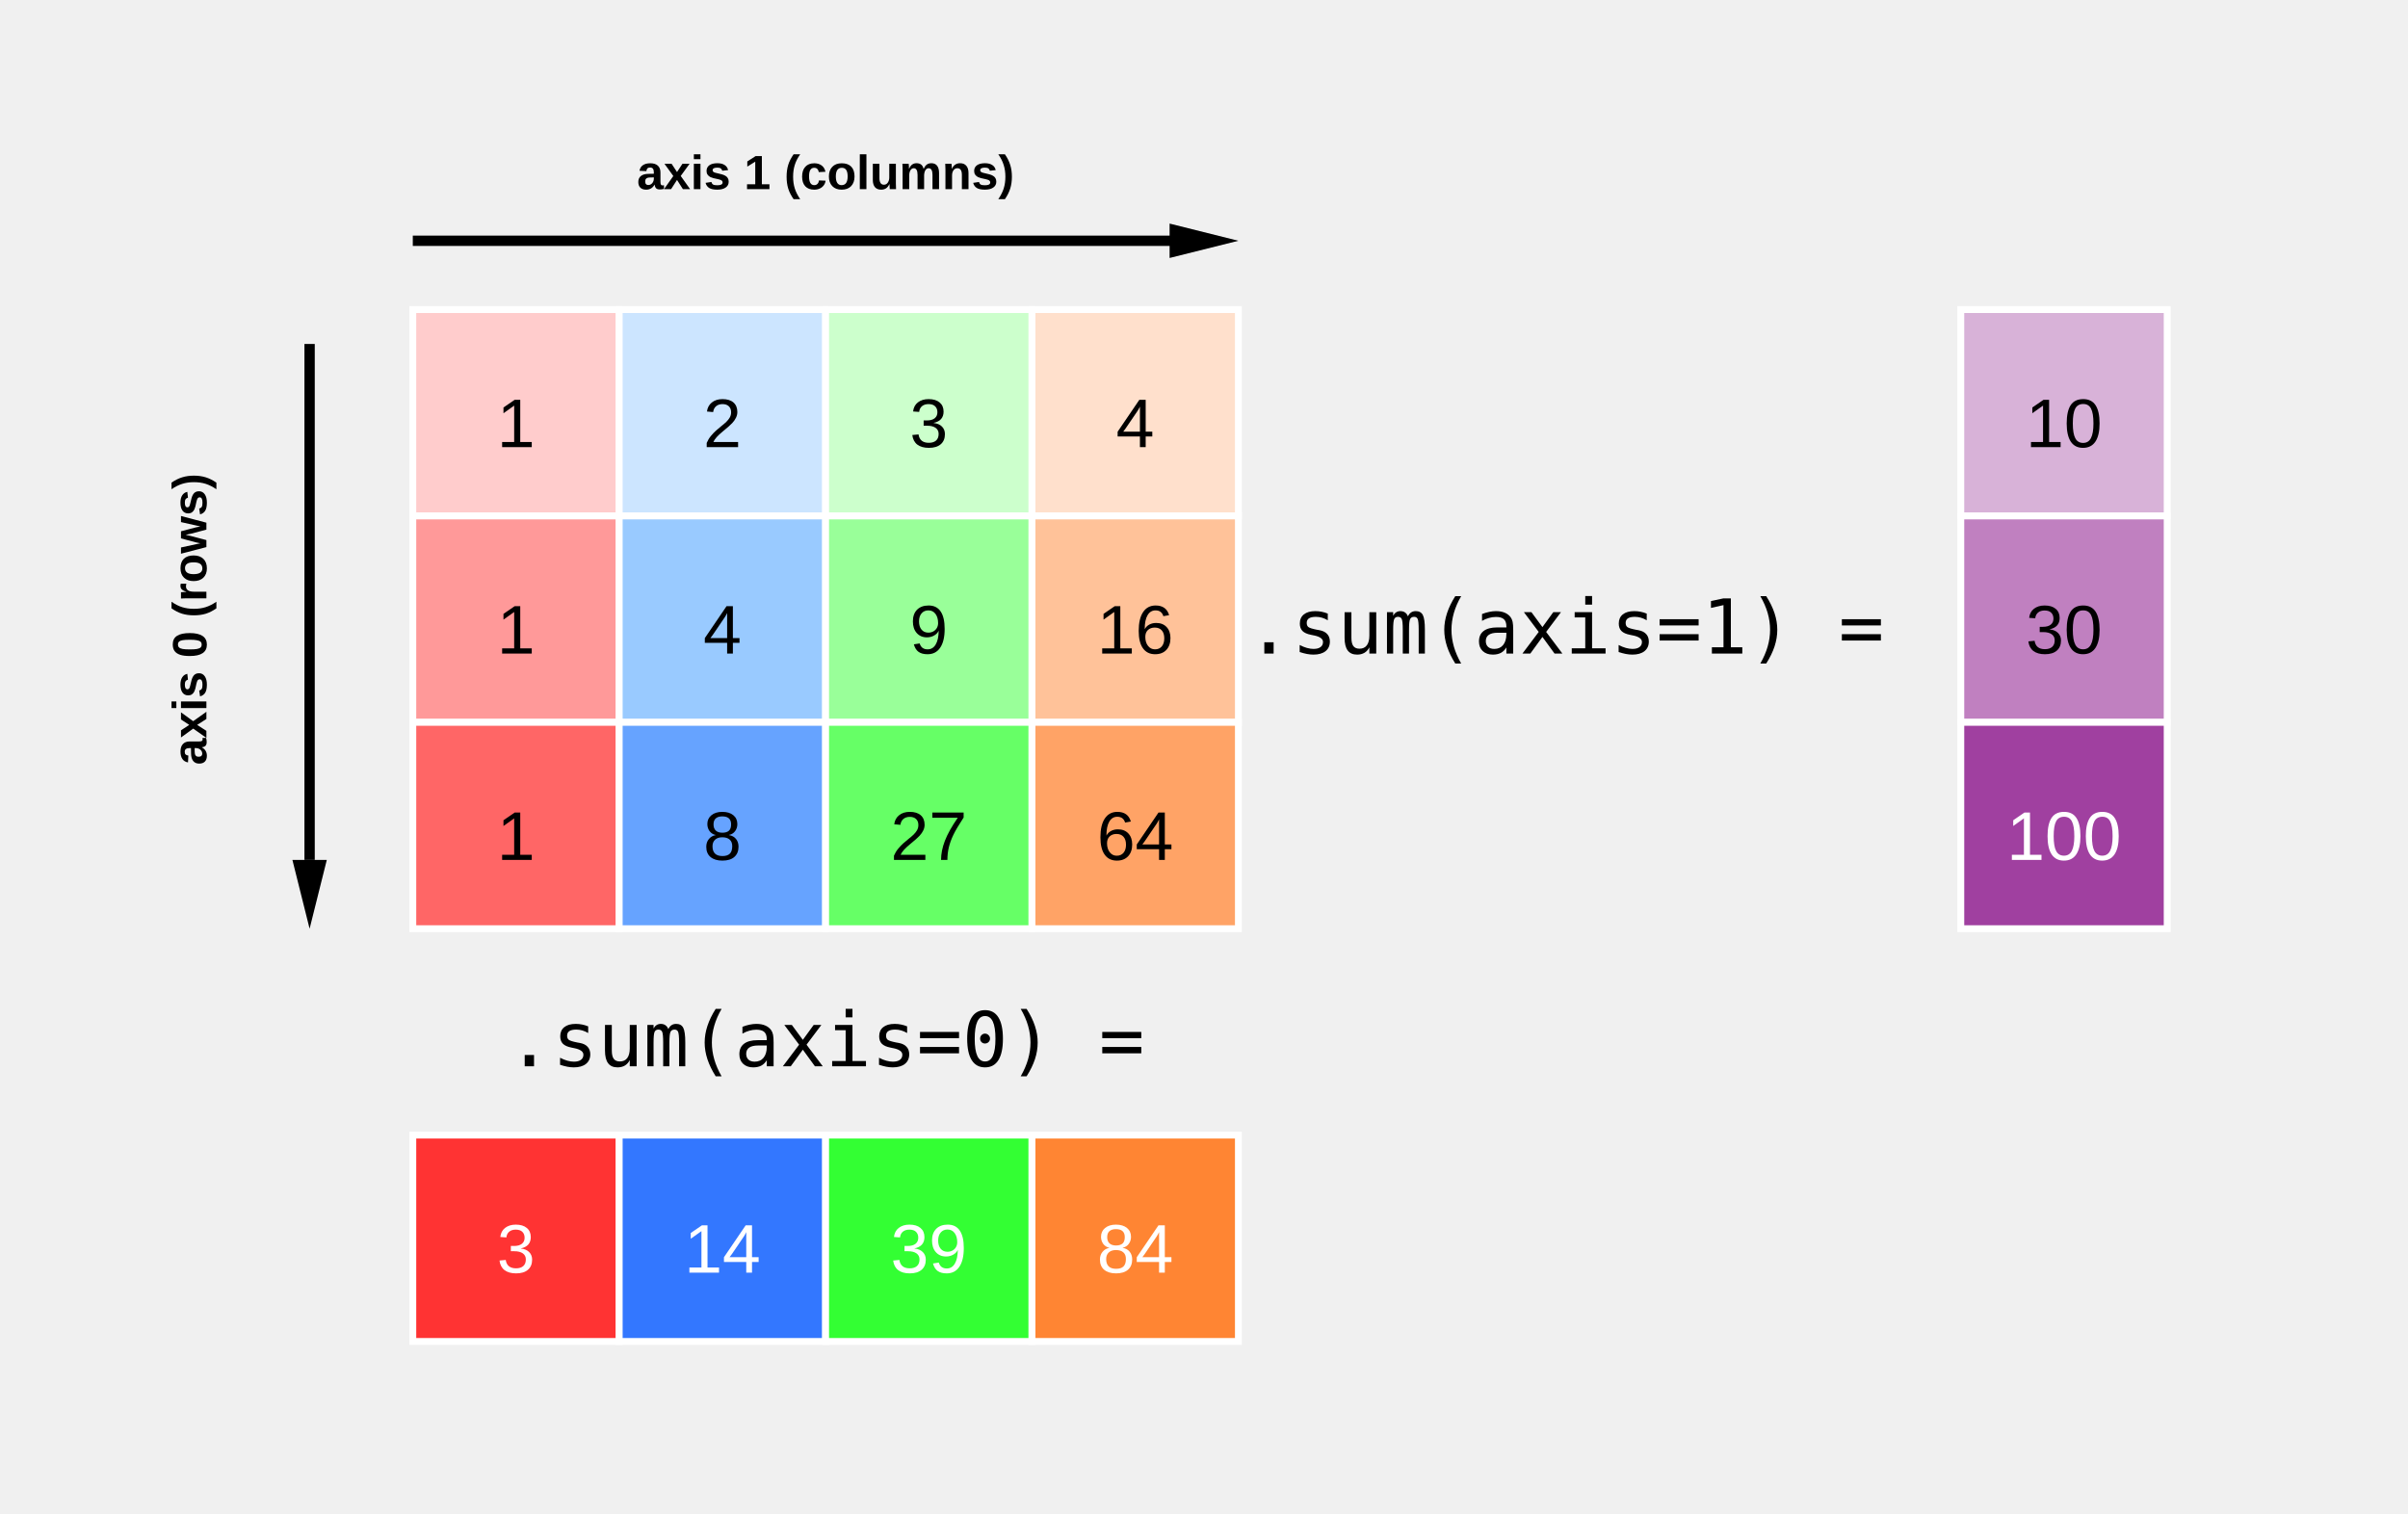
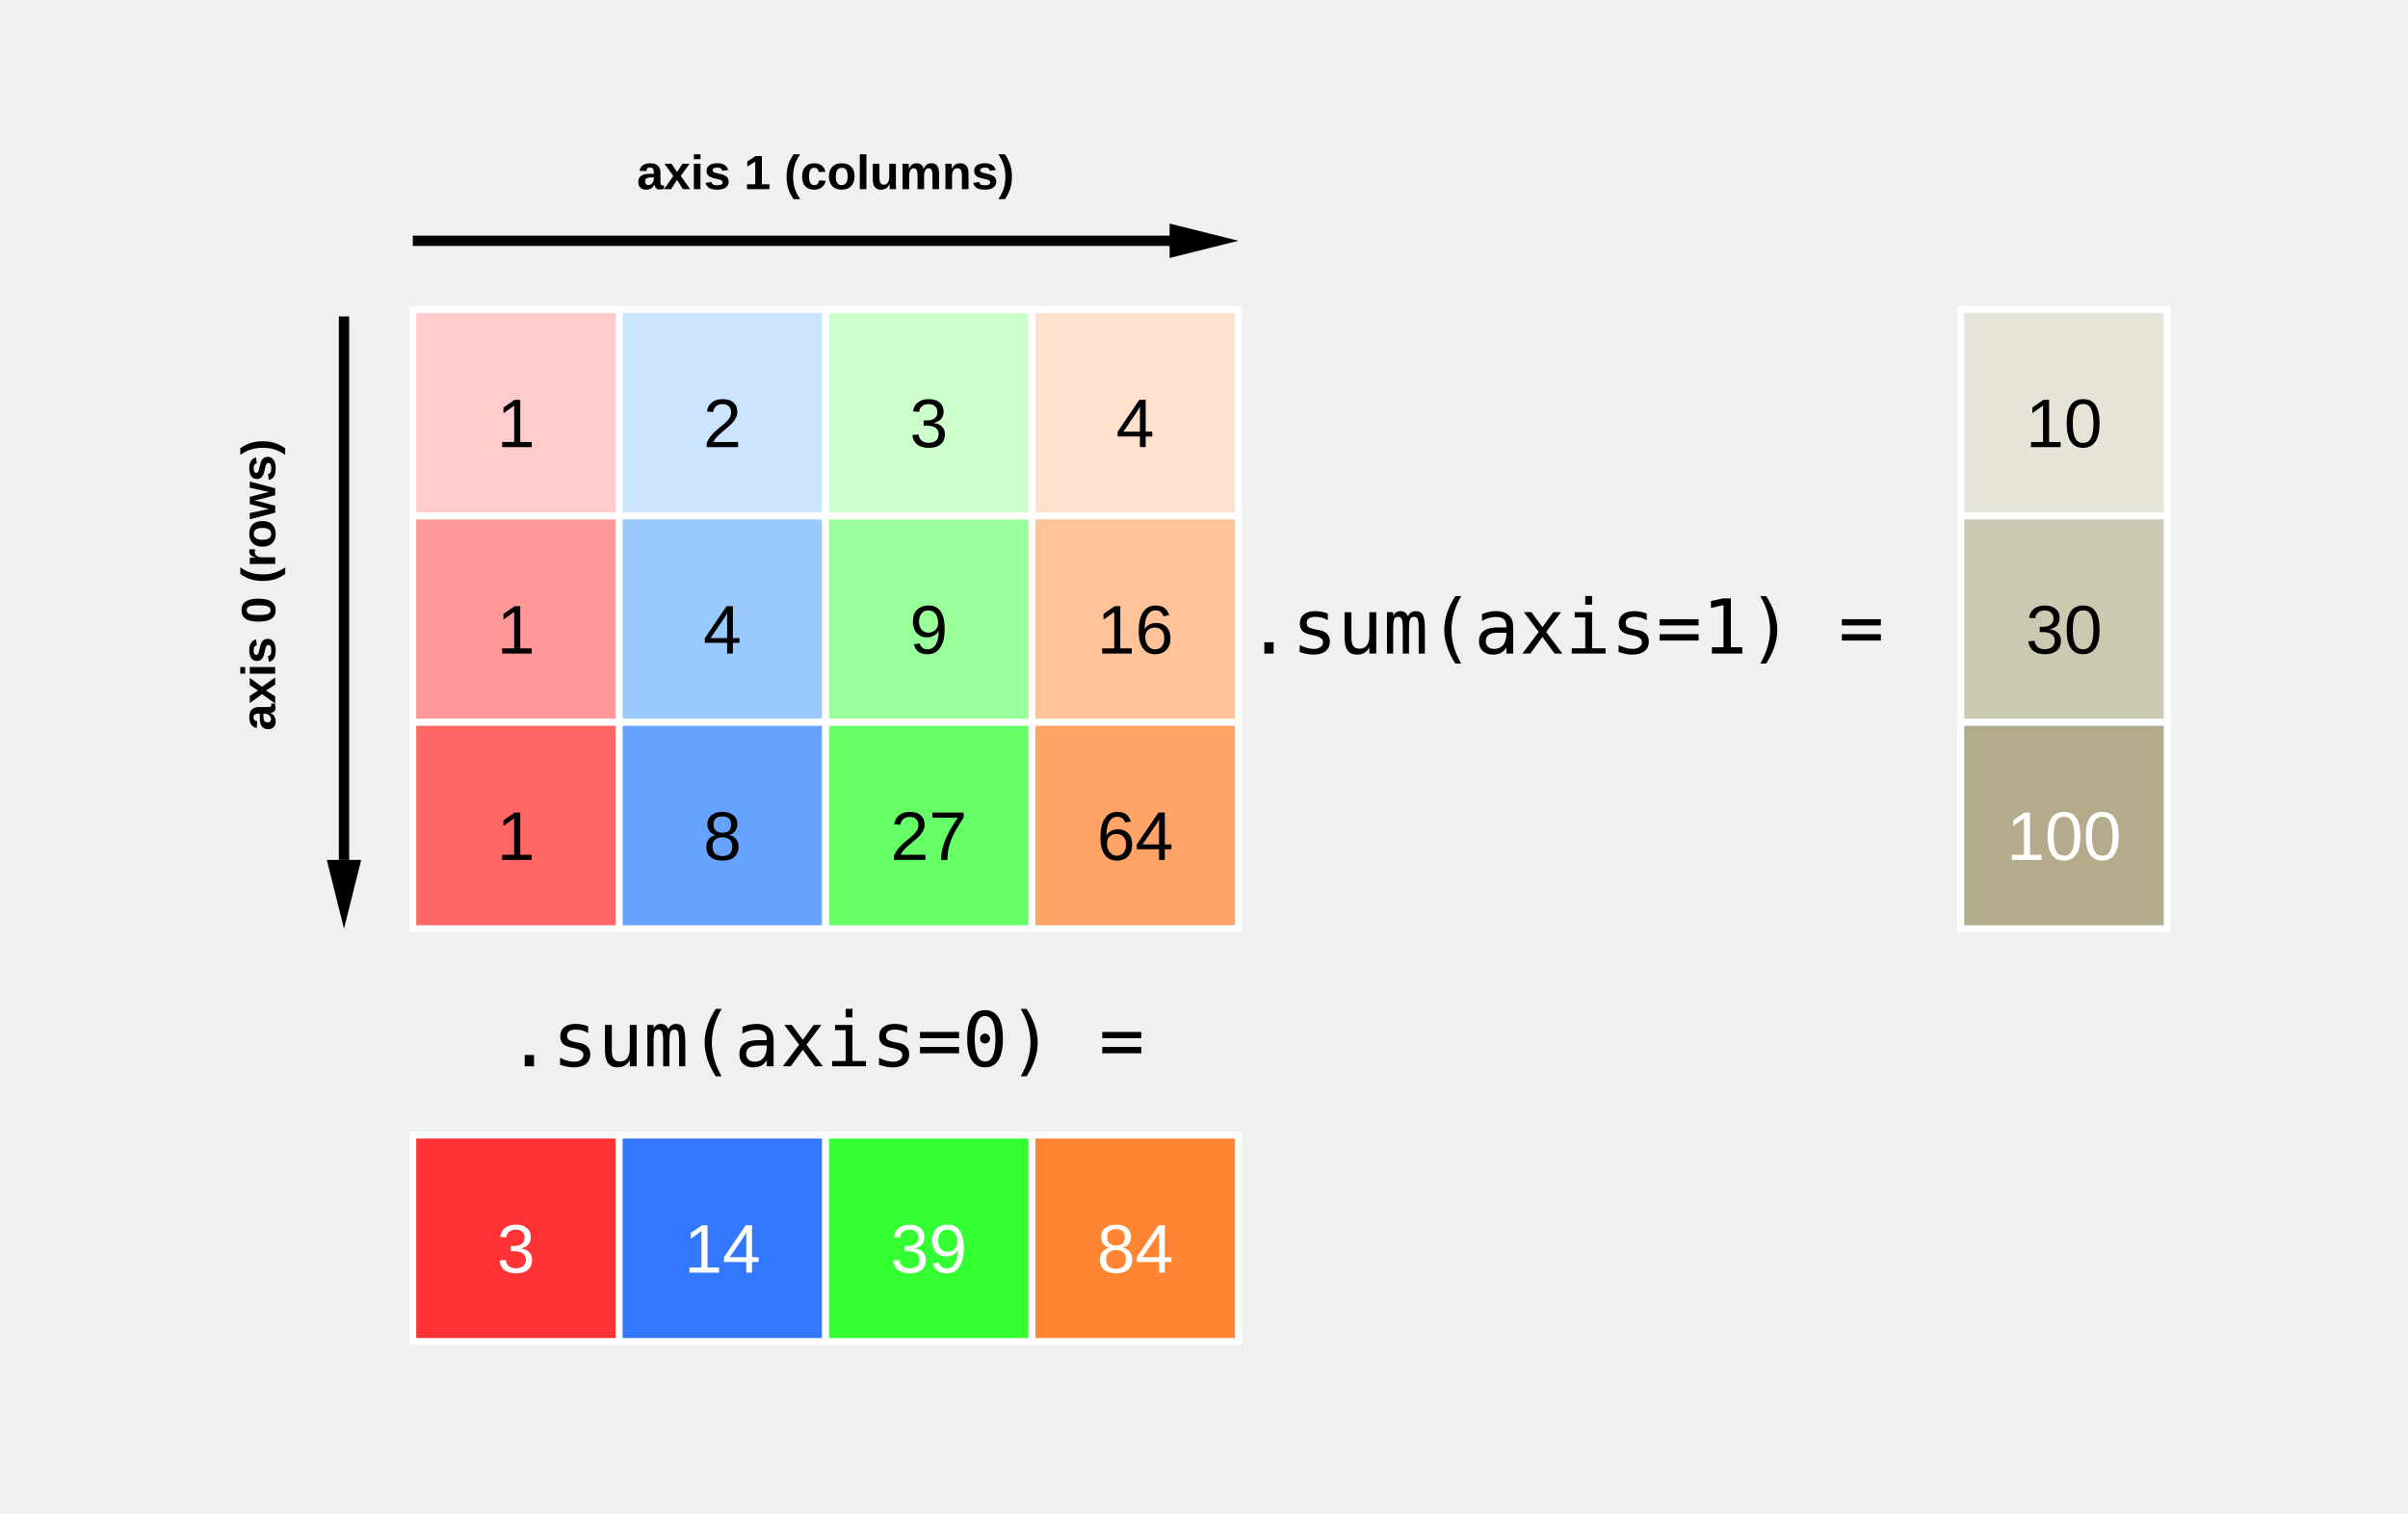
<svg xmlns="http://www.w3.org/2000/svg" viewBox="0 0 700 440">
  <line x1="120" y1="70" x2="350" y2="70" stroke="#000000" stroke-width="3" />
  <polygon points="360,70 340,65 340,75" fill="#000000" />
  <text x="240" y="55" text-anchor="middle" font-family="Arial" font-size="14" font-weight="bold">axis 1 (columns)</text>
  <rect x="120" y="90" width="60" height="60" fill="#ffcccc" stroke="#ffffff" stroke-width="2" />
  <rect x="180" y="90" width="60" height="60" fill="#cce5ff" stroke="#ffffff" stroke-width="2" />
  <rect x="240" y="90" width="60" height="60" fill="#ccffcc" stroke="#ffffff" stroke-width="2" />
  <rect x="300" y="90" width="60" height="60" fill="#ffe0cc" stroke="#ffffff" stroke-width="2" />
  <rect x="120" y="150" width="60" height="60" fill="#ff9999" stroke="#ffffff" stroke-width="2" />
  <rect x="180" y="150" width="60" height="60" fill="#99caff" stroke="#ffffff" stroke-width="2" />
  <rect x="240" y="150" width="60" height="60" fill="#99ff99" stroke="#ffffff" stroke-width="2" />
  <rect x="300" y="150" width="60" height="60" fill="#ffc299" stroke="#ffffff" stroke-width="2" />
  <rect x="120" y="210" width="60" height="60" fill="#ff6666" stroke="#ffffff" stroke-width="2" />
  <rect x="180" y="210" width="60" height="60" fill="#66a3ff" stroke="#ffffff" stroke-width="2" />
  <rect x="240" y="210" width="60" height="60" fill="#66ff66" stroke="#ffffff" stroke-width="2" />
  <rect x="300" y="210" width="60" height="60" fill="#ffa366" stroke="#ffffff" stroke-width="2" />
  <text x="150" y="130" text-anchor="middle" font-family="Arial" font-size="20">1</text>
  <text x="210" y="130" text-anchor="middle" font-family="Arial" font-size="20">2</text>
  <text x="270" y="130" text-anchor="middle" font-family="Arial" font-size="20">3</text>
  <text x="330" y="130" text-anchor="middle" font-family="Arial" font-size="20">4</text>
  <text x="150" y="190" text-anchor="middle" font-family="Arial" font-size="20">1</text>
  <text x="210" y="190" text-anchor="middle" font-family="Arial" font-size="20">4</text>
  <text x="270" y="190" text-anchor="middle" font-family="Arial" font-size="20">9</text>
  <text x="330" y="190" text-anchor="middle" font-family="Arial" font-size="20">16</text>
  <text x="150" y="250" text-anchor="middle" font-family="Arial" font-size="20">1</text>
  <text x="210" y="250" text-anchor="middle" font-family="Arial" font-size="20">8</text>
  <text x="270" y="250" text-anchor="middle" font-family="Arial" font-size="20">27</text>
  <text x="330" y="250" text-anchor="middle" font-family="Arial" font-size="20">64</text>
-   <line x1="90" y1="100" x2="90" y2="250" stroke="#000000" stroke-width="3" />
-   <polygon points="90,270 85,250 95,250" fill="#000000" />
-   <text x="60" y="180" text-anchor="middle" font-family="Arial" font-size="14" font-weight="bold" transform="rotate(270 60 180)">axis 0 (rows)</text>
+   <line x1="100" y1="92" x2="100" y2="250" stroke="#000000" stroke-width="3" />
+   <polygon points="100,270 95,250 105,250" fill="#000000" />
+   <text x="70" y="200" text-anchor="middle" font-family="Arial" font-size="14" font-weight="bold" transform="rotate(270 60 180)">axis 0 (rows)</text>
  <text x="240" y="310" text-anchor="middle" font-family="monospace" font-size="22" fill="#000000">.sum(axis=0) =</text>
  <rect x="120" y="330" width="60" height="60" fill="#ff3333" stroke="#ffffff" stroke-width="2" />
  <rect x="180" y="330" width="60" height="60" fill="#3377ff" stroke="#ffffff" stroke-width="2" />
  <rect x="240" y="330" width="60" height="60" fill="#33ff33" stroke="#ffffff" stroke-width="2" />
  <rect x="300" y="330" width="60" height="60" fill="#ff8533" stroke="#ffffff" stroke-width="2" />
  <text x="150" y="370" text-anchor="middle" font-family="Arial" font-size="20" fill="#ffffff">3</text>
  <text x="210" y="370" text-anchor="middle" font-family="Arial" font-size="20" fill="#ffffff">14</text>
  <text x="270" y="370" text-anchor="middle" font-family="Arial" font-size="20" fill="#ffffff">39</text>
  <text x="330" y="370" text-anchor="middle" font-family="Arial" font-size="20" fill="#ffffff">84</text>
  <text x="455" y="190" text-anchor="middle" font-family="monospace" font-size="22" fill="#000000">.sum(axis=1) = </text>
-   <rect x="570" y="90" width="60" height="60" fill="#d8b2d8" stroke="#ffffff" stroke-width="2" />
-   <rect x="570" y="150" width="60" height="60" fill="#c080c0" stroke="#ffffff" stroke-width="2" />
-   <rect x="570" y="210" width="60" height="60" fill="#a040a0" stroke="#ffffff" stroke-width="2" />
+   <rect x="570" y="90" width="60" height="60" fill="#E6E4D9" stroke="#ffffff" stroke-width="2" />
+   <rect x="570" y="150" width="60" height="60" fill="#CCC9B3" stroke="#ffffff" stroke-width="2" />
+   <rect x="570" y="210" width="60" height="60" fill="#B3AB8C" stroke="#ffffff" stroke-width="2" />
  <text x="600" y="130" text-anchor="middle" font-family="Arial" font-size="20">10</text>
  <text x="600" y="190" text-anchor="middle" font-family="Arial" font-size="20">30</text>
  <text x="600" y="250" text-anchor="middle" font-family="Arial" font-size="20" fill="#ffffff">100</text>
</svg>
